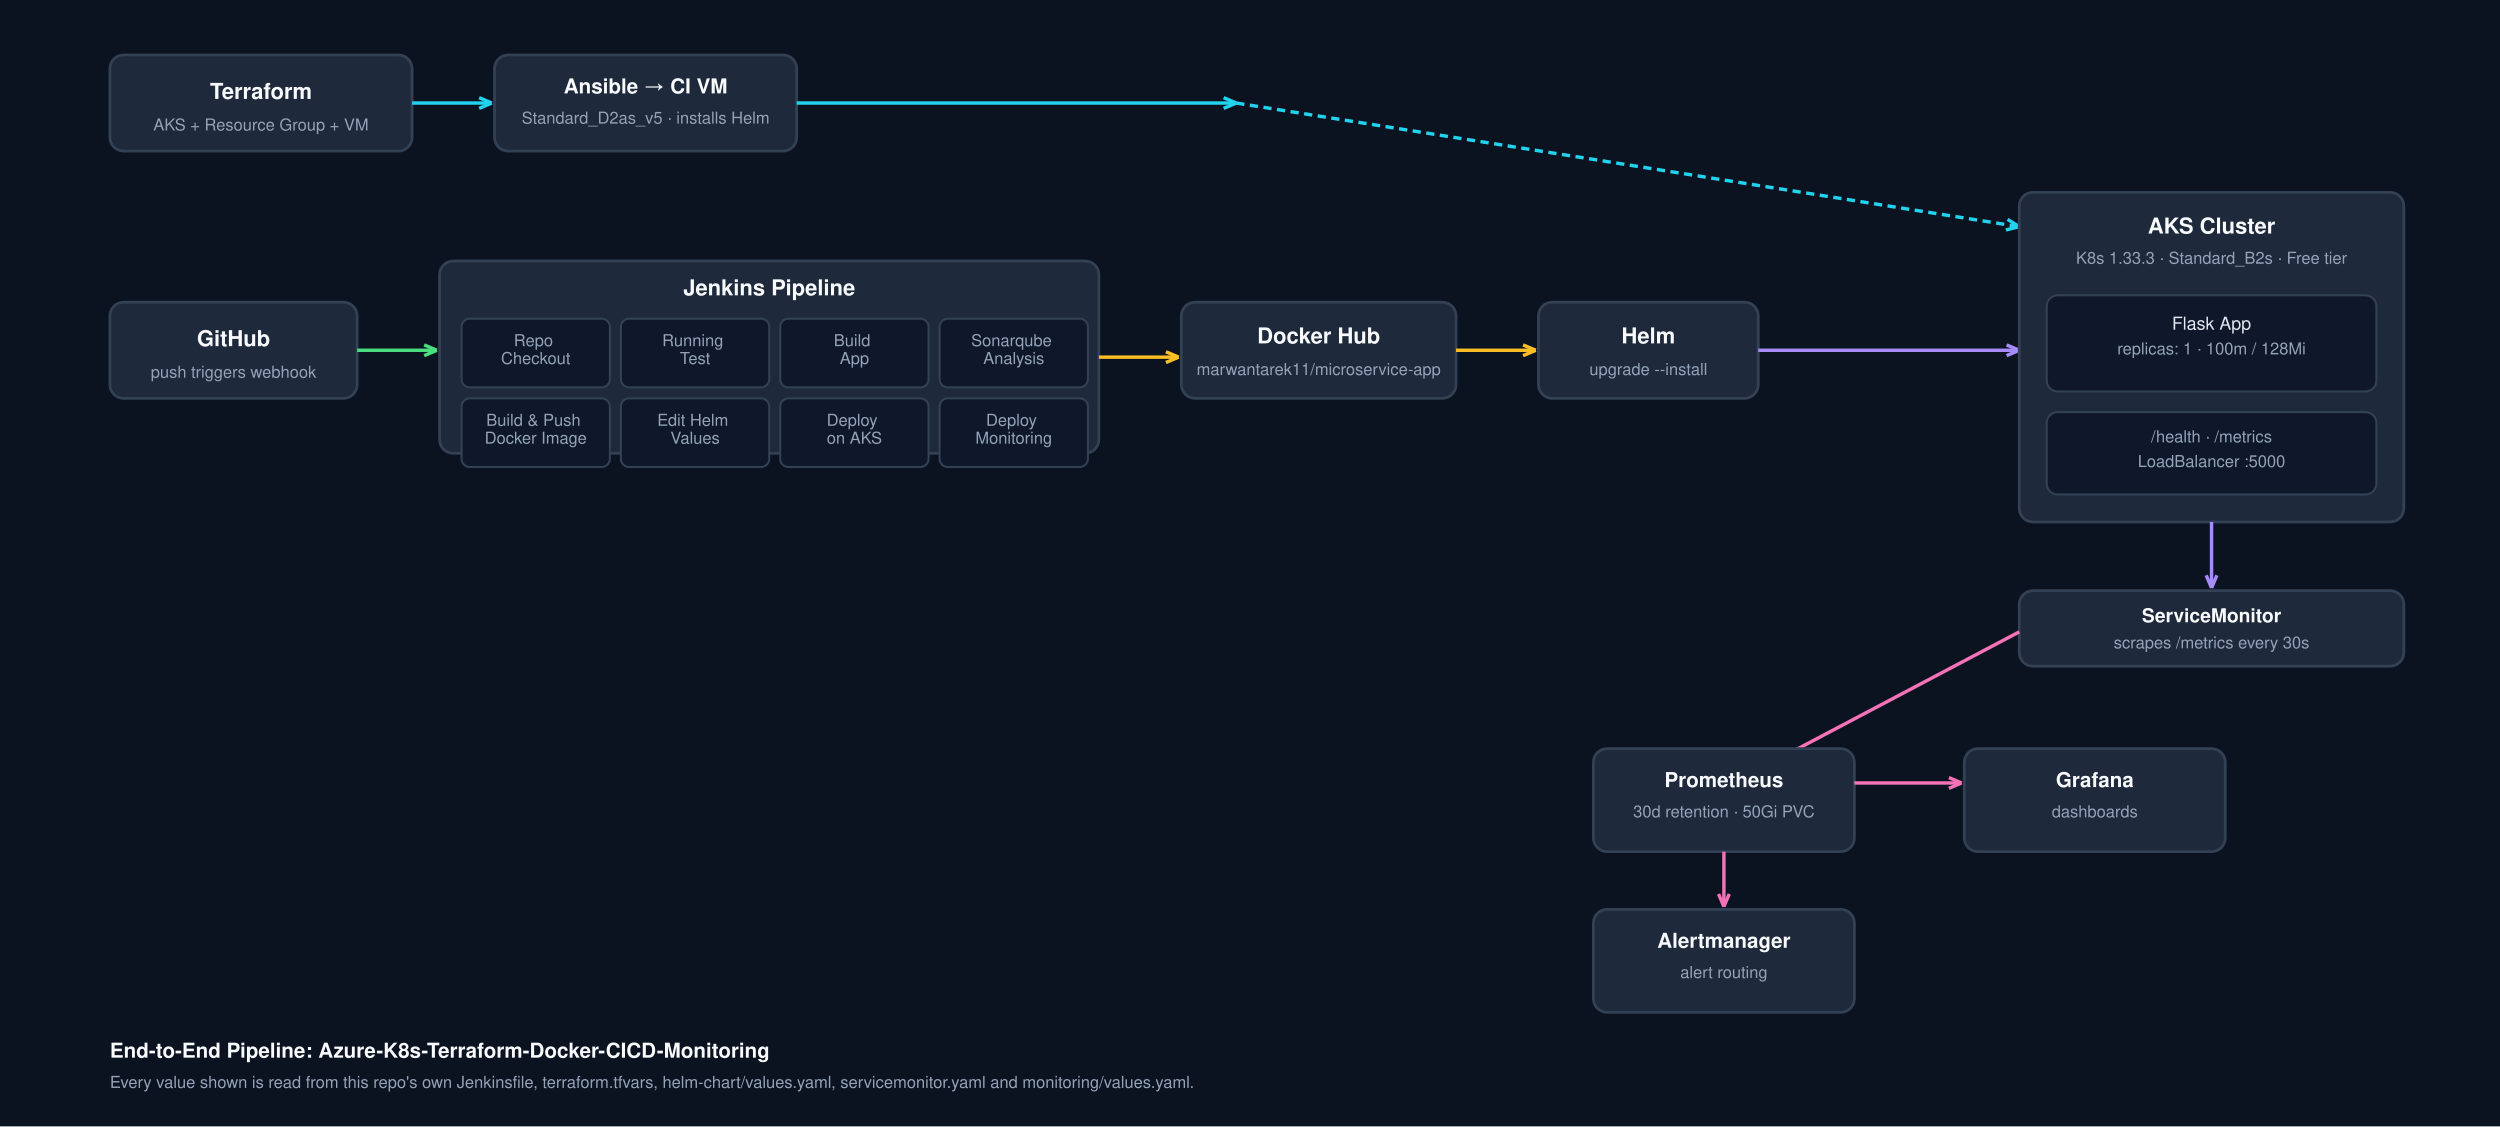
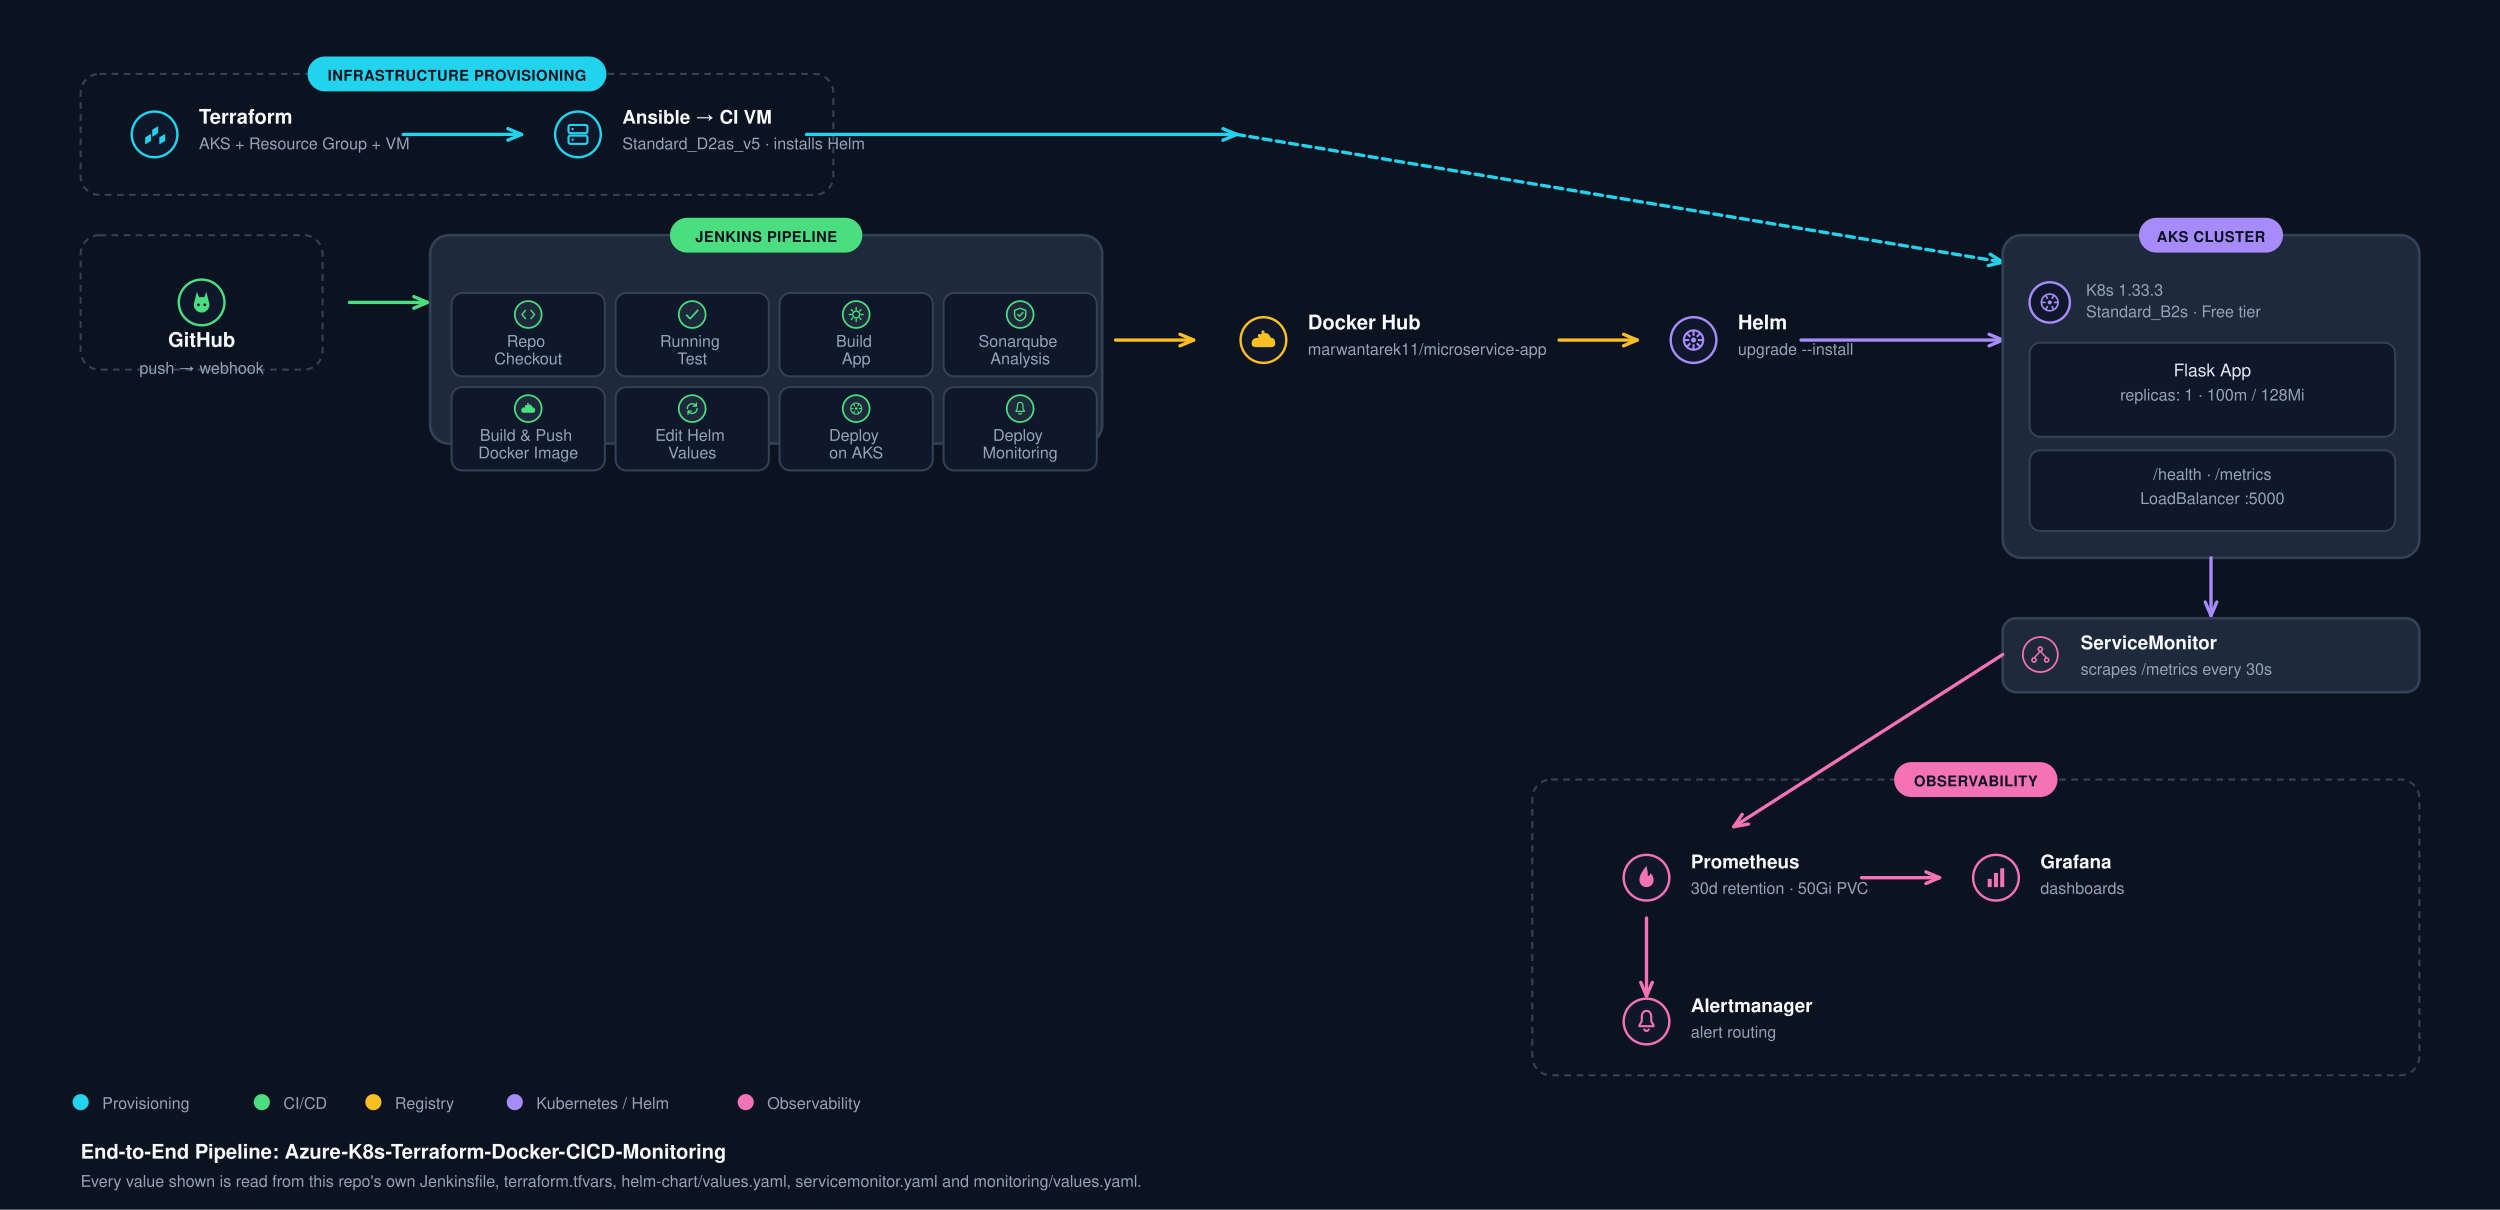
- <svg xmlns="http://www.w3.org/2000/svg" viewBox="0 0 1820 820" width="1820" height="820">
-   <rect width="1820" height="820" fill="#0b1220" />
+ <svg xmlns="http://www.w3.org/2000/svg" viewBox="0 0 1860 900" width="1860" height="900" role="img" aria-label="Animated CI/CD architecture: Terraform and Ansible provision Azure, GitHub triggers Jenkins through 8 real pipeline stages, the image goes to Docker Hub, Helm deploys to AKS, and a ServiceMonitor feeds Prometheus, Grafana and Alertmanager.">
+   <rect width="1860" height="900" fill="#0b1220" />
+   <defs>
+     <symbol id="ic-terraform" viewBox="0 0 24 24">
+       <polygon points="4,14.5 9,11.5 9,17.5 4,20.5" />
+       <polygon points="10,8 15,5 15,11 10,14" />
+       <polygon points="16,14.5 21,11.5 21,17.5 16,20.5" />
+     </symbol>
+     <symbol id="ic-ansible" viewBox="0 0 24 24">
+       <circle cx="12" cy="12" r="8.5" fill="none" stroke="currentColor" stroke-width="1.8" />
+       <circle cx="12" cy="12" r="2" />
+       <g stroke="currentColor" stroke-width="2" stroke-linecap="round">
+         <line x1="12" y1="6" x2="12" y2="9.2" />
+         <line x1="12" y1="15" x2="12" y2="18" />
+         <line x1="6" y1="12" x2="9.2" y2="12" />
+         <line x1="15" y1="12" x2="18" y2="12" />
+       </g>
+     </symbol>
+     <symbol id="ic-github" viewBox="0 0 24 24">
+       <polygon points="6,11 8,3 11.3,11.5" />
+       <polygon points="18,11 16,3 12.7,11.5" />
+       <circle cx="12" cy="14" r="6.6" />
+       <circle cx="9.3" cy="14" r="1.15" fill="#0b1220" />
+       <circle cx="14.7" cy="14" r="1.15" fill="#0b1220" />
+     </symbol>
+     <symbol id="ic-docker" viewBox="0 0 24 24">
+       <path d="M2 15 Q2 10 8 10 Q9 6 13 6 Q17 6 18 10 Q22 10 22 15 Q22 18 18 18 L6 18 Q2 18 2 15 Z" />
+       <rect x="7.4" y="7" width="2.4" height="2.4" />
+       <rect x="10.4" y="7" width="2.4" height="2.4" />
+       <rect x="10.4" y="4" width="2.4" height="2.4" />
+       <rect x="13.4" y="7" width="2.4" height="2.4" />
+     </symbol>
+     <symbol id="ic-k8s" viewBox="0 0 24 24">
+       <circle cx="12" cy="12" r="8" fill="none" stroke="currentColor" stroke-width="1.6" />
+       <circle cx="12" cy="12" r="2" />
+       <g stroke="currentColor" stroke-width="1.6">
+         <line x1="16" y1="12" x2="20" y2="12" />
+         <line x1="14" y1="15.5" x2="16" y2="18.9" />
+         <line x1="10" y1="15.5" x2="8" y2="18.9" />
+         <line x1="8" y1="12" x2="4" y2="12" />
+         <line x1="10" y1="8.5" x2="8" y2="5.1" />
+         <line x1="14" y1="8.5" x2="16" y2="5.1" />
+       </g>
+     </symbol>
+     <symbol id="ic-helm" viewBox="0 0 24 24">
+       <circle cx="12" cy="12" r="2.2" />
+       <circle cx="12" cy="12" r="8.2" fill="none" stroke="currentColor" stroke-width="1.8" />
+       <g stroke="currentColor" stroke-width="1.8">
+         <line x1="12" y1="3.8" x2="12" y2="8.4" />
+         <line x1="12" y1="15.6" x2="12" y2="20.2" />
+         <line x1="3.8" y1="12" x2="8.4" y2="12" />
+         <line x1="15.6" y1="12" x2="20.2" y2="12" />
+         <line x1="6.2" y1="6.2" x2="9.3" y2="9.3" />
+         <line x1="14.7" y1="14.7" x2="17.8" y2="17.8" />
+         <line x1="17.8" y1="6.2" x2="14.7" y2="9.3" />
+         <line x1="9.3" y1="14.7" x2="6.2" y2="17.8" />
+       </g>
+     </symbol>
+     <symbol id="ic-code" viewBox="0 0 24 24">
+       <path d="M8 6 L3 12 L8 18 M16 6 L21 12 L16 18" stroke="currentColor" fill="none" stroke-width="2" stroke-linecap="round" stroke-linejoin="round" />
+     </symbol>
+     <symbol id="ic-check" viewBox="0 0 24 24">
+       <path d="M4 13 L9 18 L20 6" stroke="currentColor" fill="none" stroke-width="2.4" stroke-linecap="round" stroke-linejoin="round" />
+     </symbol>
+     <symbol id="ic-gear" viewBox="0 0 24 24">
+       <circle cx="12" cy="12" r="5" stroke="currentColor" fill="none" stroke-width="2" />
+       <g stroke="currentColor" stroke-width="2" stroke-linecap="round">
+         <line x1="12" y1="2" x2="12" y2="5" />
+         <line x1="12" y1="19" x2="12" y2="22" />
+         <line x1="2" y1="12" x2="5" y2="12" />
+         <line x1="19" y1="12" x2="22" y2="12" />
+         <line x1="5" y1="5" x2="7" y2="7" />
+         <line x1="17" y1="17" x2="19" y2="19" />
+         <line x1="19" y1="5" x2="17" y2="7" />
+         <line x1="7" y1="17" x2="5" y2="19" />
+       </g>
+     </symbol>
+     <symbol id="ic-shield" viewBox="0 0 24 24">
+       <path d="M12 3 L20 6 V12 C20 17 16.5 20 12 21 C7.5 20 4 17 4 12 V6 Z" stroke="currentColor" fill="none" stroke-width="2" stroke-linejoin="round" />
+       <path d="M8.5 12 L11 14.5 L16 9" stroke="currentColor" fill="none" stroke-width="2" stroke-linecap="round" stroke-linejoin="round" />
+     </symbol>
+     <symbol id="ic-refresh" viewBox="0 0 24 24">
+       <path d="M5 12 A7 7 0 0 1 12 5 A7 7 0 0 1 18 8.5 M18 8.5 V4 M18 8.5 H13.5" stroke="currentColor" fill="none" stroke-width="2" stroke-linecap="round" stroke-linejoin="round" />
+       <path d="M19 12 A7 7 0 0 1 12 19 A7 7 0 0 1 6 15.5 M6 15.5 V20 M6 15.5 H10.5" stroke="currentColor" fill="none" stroke-width="2" stroke-linecap="round" stroke-linejoin="round" />
+     </symbol>
+     <symbol id="ic-bell" viewBox="0 0 24 24">
+       <path d="M12 3 C9.5 3 8 5 8 8 V11 C8 13 6 14 6 16 H18 C18 14 16 13 16 11 V8 C16 5 14.5 3 12 3 Z" stroke="currentColor" fill="none" stroke-width="1.8" stroke-linejoin="round" />
+       <path d="M10 18 A2 2 0 0 0 14 18" stroke="currentColor" fill="none" stroke-width="1.8" />
+     </symbol>
+     <symbol id="ic-flame" viewBox="0 0 24 24">
+       <path d="M12 2 C8 7 6 10 6 14 A6 6 0 0 0 18 14 C18 11 16.5 9 15 8 C15.3 10 14 11 13 10 C13.4 8 12.6 5 12 2 Z" />
+     </symbol>
+     <symbol id="ic-bars" viewBox="0 0 24 24">
+       <rect x="5" y="13" width="3.4" height="7" />
+       <rect x="10.3" y="8" width="3.4" height="12" />
+       <rect x="15.6" y="4" width="3.4" height="16" />
+     </symbol>
+     <symbol id="ic-network" viewBox="0 0 24 24">
+       <circle cx="12" cy="6" r="2.3" stroke="currentColor" fill="none" stroke-width="1.8" />
+       <circle cx="5" cy="18" r="2.3" stroke="currentColor" fill="none" stroke-width="1.8" />
+       <circle cx="19" cy="18" r="2.3" stroke="currentColor" fill="none" stroke-width="1.8" />
+       <path d="M12 8.3 L5 15.7 M12 8.3 L19 15.7" stroke="currentColor" fill="none" stroke-width="1.6" />
+     </symbol>
+     <symbol id="ic-server" viewBox="0 0 24 24">
+       <rect x="4" y="4" width="16" height="7" rx="1.5" stroke="currentColor" fill="none" stroke-width="1.8" />
+       <rect x="4" y="13" width="16" height="7" rx="1.5" stroke="currentColor" fill="none" stroke-width="1.8" />
+       <circle cx="7.5" cy="7.5" r="1" />
+       <circle cx="7.5" cy="16.5" r="1" />
+     </symbol>
+   </defs>
  <style>
  .lbl { font-family:-apple-system,BlinkMacSystemFont,Segoe UI,Helvetica,Arial,sans-serif; fill:#e2e8f0; }
  .lbl-sm { font-family:-apple-system,BlinkMacSystemFont,Segoe UI,Helvetica,Arial,sans-serif; fill:#94a3b8; font-size:12px; }
  .lbl-title { font-family:-apple-system,BlinkMacSystemFont,Segoe UI,Helvetica,Arial,sans-serif; fill:#f8fafc; font-weight:600; }
  .box { fill:#1e293b; stroke:#334155; stroke-width:2; }
  .chip { fill:#0f172a; stroke:#334155; stroke-width:1.5; }
-   .arrow { stroke-width:2.5; fill:none; }
-   .arrowhead { }
+   .group { fill:none; stroke:#334155; stroke-width:1.6; stroke-dasharray:5 4; }
+   .pill-txt { font-family:-apple-system,BlinkMacSystemFont,Segoe UI,Helvetica,Arial,sans-serif; fill:#0b1220; font-weight:700; font-size:11px; letter-spacing:.03em; }
  @keyframes seq_tf {
  0% { opacity: 0.22; filter: none; }
  0.0% { opacity: 0.22; filter: none; }
  2.0% { opacity: 1; filter: drop-shadow(0 0 6px #22d3ee); }
  94% { opacity: 1; filter: drop-shadow(0 0 6px #22d3ee); }
  100% { opacity: 0.22; filter: none; }
}
@keyframes seq_arrow_tf_vm {
  0% { opacity: 0.22; filter: none; }
  3.0% { opacity: 0.22; filter: none; }
  5.0% { opacity: 1; filter: drop-shadow(0 0 6px #22d3ee); }
  94% { opacity: 1; filter: drop-shadow(0 0 6px #22d3ee); }
  100% { opacity: 0.22; filter: none; }
}
@keyframes seq_vm {
  0% { opacity: 0.22; filter: none; }
  6.1% { opacity: 0.22; filter: none; }
  8.1% { opacity: 1; filter: drop-shadow(0 0 6px #22d3ee); }
  94% { opacity: 1; filter: drop-shadow(0 0 6px #22d3ee); }
  100% { opacity: 0.22; filter: none; }
}
@keyframes seq_arrow_vm_aksinfra {
  0% { opacity: 0.22; filter: none; }
  9.1% { opacity: 0.22; filter: none; }
  11.1% { opacity: 1; filter: drop-shadow(0 0 6px #22d3ee); }
  94% { opacity: 1; filter: drop-shadow(0 0 6px #22d3ee); }
  100% { opacity: 0.22; filter: none; }
}
@keyframes seq_aksinfra {
  0% { opacity: 0.22; filter: none; }
  12.1% { opacity: 0.22; filter: none; }
  14.1% { opacity: 1; filter: drop-shadow(0 0 6px #22d3ee); }
  94% { opacity: 1; filter: drop-shadow(0 0 6px #22d3ee); }
  100% { opacity: 0.22; filter: none; }
}
@keyframes seq_gh {
  0% { opacity: 0.22; filter: none; }
  15.2% { opacity: 0.22; filter: none; }
  17.2% { opacity: 1; filter: drop-shadow(0 0 6px #4ade80); }
  94% { opacity: 1; filter: drop-shadow(0 0 6px #4ade80); }
  100% { opacity: 0.22; filter: none; }
}
@keyframes seq_arrow_gh_jenkins {
  0% { opacity: 0.22; filter: none; }
  18.2% { opacity: 0.22; filter: none; }
  20.2% { opacity: 1; filter: drop-shadow(0 0 6px #4ade80); }
  94% { opacity: 1; filter: drop-shadow(0 0 6px #4ade80); }
  100% { opacity: 0.22; filter: none; }
}
@keyframes seq_jenkins {
  0% { opacity: 0.22; filter: none; }
  21.2% { opacity: 0.22; filter: none; }
  23.2% { opacity: 1; filter: drop-shadow(0 0 6px #4ade80); }
  94% { opacity: 1; filter: drop-shadow(0 0 6px #4ade80); }
  100% { opacity: 0.22; filter: none; }
}
@keyframes seq_j1 {
  0% { opacity: 0.22; filter: none; }
  24.3% { opacity: 0.22; filter: none; }
  26.3% { opacity: 1; filter: drop-shadow(0 0 6px #4ade80); }
  94% { opacity: 1; filter: drop-shadow(0 0 6px #4ade80); }
  100% { opacity: 0.22; filter: none; }
}
@keyframes seq_j2 {
  0% { opacity: 0.22; filter: none; }
  27.3% { opacity: 0.22; filter: none; }
  29.3% { opacity: 1; filter: drop-shadow(0 0 6px #4ade80); }
  94% { opacity: 1; filter: drop-shadow(0 0 6px #4ade80); }
  100% { opacity: 0.22; filter: none; }
}
@keyframes seq_j3 {
  0% { opacity: 0.22; filter: none; }
  30.3% { opacity: 0.22; filter: none; }
  32.3% { opacity: 1; filter: drop-shadow(0 0 6px #4ade80); }
  94% { opacity: 1; filter: drop-shadow(0 0 6px #4ade80); }
  100% { opacity: 0.22; filter: none; }
}
@keyframes seq_j4 {
  0% { opacity: 0.22; filter: none; }
  33.4% { opacity: 0.22; filter: none; }
  35.4% { opacity: 1; filter: drop-shadow(0 0 6px #4ade80); }
  94% { opacity: 1; filter: drop-shadow(0 0 6px #4ade80); }
  100% { opacity: 0.22; filter: none; }
}
@keyframes seq_j5 {
  0% { opacity: 0.22; filter: none; }
  36.4% { opacity: 0.22; filter: none; }
  38.4% { opacity: 1; filter: drop-shadow(0 0 6px #4ade80); }
  94% { opacity: 1; filter: drop-shadow(0 0 6px #4ade80); }
  100% { opacity: 0.22; filter: none; }
}
@keyframes seq_j6 {
  0% { opacity: 0.22; filter: none; }
  39.4% { opacity: 0.22; filter: none; }
  41.4% { opacity: 1; filter: drop-shadow(0 0 6px #4ade80); }
  94% { opacity: 1; filter: drop-shadow(0 0 6px #4ade80); }
  100% { opacity: 0.22; filter: none; }
}
@keyframes seq_j7 {
  0% { opacity: 0.22; filter: none; }
  42.5% { opacity: 0.22; filter: none; }
  44.5% { opacity: 1; filter: drop-shadow(0 0 6px #4ade80); }
  94% { opacity: 1; filter: drop-shadow(0 0 6px #4ade80); }
  100% { opacity: 0.22; filter: none; }
}
@keyframes seq_j8 {
  0% { opacity: 0.22; filter: none; }
  45.5% { opacity: 0.22; filter: none; }
  47.5% { opacity: 1; filter: drop-shadow(0 0 6px #4ade80); }
  94% { opacity: 1; filter: drop-shadow(0 0 6px #4ade80); }
  100% { opacity: 0.22; filter: none; }
}
@keyframes seq_arrow_jenkins_docker {
  0% { opacity: 0.22; filter: none; }
  48.6% { opacity: 0.22; filter: none; }
  50.6% { opacity: 1; filter: drop-shadow(0 0 6px #fbbf24); }
  94% { opacity: 1; filter: drop-shadow(0 0 6px #fbbf24); }
  100% { opacity: 0.22; filter: none; }
}
@keyframes seq_docker {
  0% { opacity: 0.22; filter: none; }
  51.6% { opacity: 0.22; filter: none; }
  53.6% { opacity: 1; filter: drop-shadow(0 0 6px #fbbf24); }
  94% { opacity: 1; filter: drop-shadow(0 0 6px #fbbf24); }
  100% { opacity: 0.22; filter: none; }
}
@keyframes seq_arrow_docker_helm {
  0% { opacity: 0.22; filter: none; }
  54.6% { opacity: 0.22; filter: none; }
  56.6% { opacity: 1; filter: drop-shadow(0 0 6px #fbbf24); }
  94% { opacity: 1; filter: drop-shadow(0 0 6px #fbbf24); }
  100% { opacity: 0.22; filter: none; }
}
@keyframes seq_helm {
  0% { opacity: 0.22; filter: none; }
  57.7% { opacity: 0.22; filter: none; }
  59.7% { opacity: 1; filter: drop-shadow(0 0 6px #a78bfa); }
  94% { opacity: 1; filter: drop-shadow(0 0 6px #a78bfa); }
  100% { opacity: 0.22; filter: none; }
}
@keyframes seq_arrow_helm_aks {
  0% { opacity: 0.22; filter: none; }
  60.7% { opacity: 0.22; filter: none; }
  62.7% { opacity: 1; filter: drop-shadow(0 0 6px #a78bfa); }
  94% { opacity: 1; filter: drop-shadow(0 0 6px #a78bfa); }
  100% { opacity: 0.22; filter: none; }
}
@keyframes seq_aksapp {
  0% { opacity: 0.22; filter: none; }
  63.7% { opacity: 0.22; filter: none; }
  65.7% { opacity: 1; filter: drop-shadow(0 0 6px #a78bfa); }
  94% { opacity: 1; filter: drop-shadow(0 0 6px #a78bfa); }
  100% { opacity: 0.22; filter: none; }
}
@keyframes seq_arrow_aks_sm {
  0% { opacity: 0.22; filter: none; }
  66.8% { opacity: 0.22; filter: none; }
  68.8% { opacity: 1; filter: drop-shadow(0 0 6px #a78bfa); }
  94% { opacity: 1; filter: drop-shadow(0 0 6px #a78bfa); }
  100% { opacity: 0.22; filter: none; }
}
@keyframes seq_sm {
  0% { opacity: 0.22; filter: none; }
  69.8% { opacity: 0.22; filter: none; }
  71.8% { opacity: 1; filter: drop-shadow(0 0 6px #f472b6); }
  94% { opacity: 1; filter: drop-shadow(0 0 6px #f472b6); }
  100% { opacity: 0.22; filter: none; }
}
@keyframes seq_arrow_sm_prom {
  0% { opacity: 0.22; filter: none; }
  72.8% { opacity: 0.22; filter: none; }
  74.8% { opacity: 1; filter: drop-shadow(0 0 6px #f472b6); }
  94% { opacity: 1; filter: drop-shadow(0 0 6px #f472b6); }
  100% { opacity: 0.22; filter: none; }
}
@keyframes seq_prom {
  0% { opacity: 0.22; filter: none; }
  75.9% { opacity: 0.22; filter: none; }
  77.9% { opacity: 1; filter: drop-shadow(0 0 6px #f472b6); }
  94% { opacity: 1; filter: drop-shadow(0 0 6px #f472b6); }
  100% { opacity: 0.22; filter: none; }
}
@keyframes seq_arrow_prom_graf {
  0% { opacity: 0.22; filter: none; }
  78.9% { opacity: 0.22; filter: none; }
  80.9% { opacity: 1; filter: drop-shadow(0 0 6px #f472b6); }
  94% { opacity: 1; filter: drop-shadow(0 0 6px #f472b6); }
  100% { opacity: 0.22; filter: none; }
}
@keyframes seq_graf {
  0% { opacity: 0.22; filter: none; }
  81.9% { opacity: 0.22; filter: none; }
  83.9% { opacity: 1; filter: drop-shadow(0 0 6px #f472b6); }
  94% { opacity: 1; filter: drop-shadow(0 0 6px #f472b6); }
  100% { opacity: 0.22; filter: none; }
}
@keyframes seq_arrow_prom_alert {
  0% { opacity: 0.22; filter: none; }
  85.0% { opacity: 0.22; filter: none; }
  87.0% { opacity: 1; filter: drop-shadow(0 0 6px #f472b6); }
  94% { opacity: 1; filter: drop-shadow(0 0 6px #f472b6); }
  100% { opacity: 0.22; filter: none; }
}
@keyframes seq_alert {
  0% { opacity: 0.22; filter: none; }
  88.0% { opacity: 0.22; filter: none; }
  90.0% { opacity: 1; filter: drop-shadow(0 0 6px #f472b6); }
  94% { opacity: 1; filter: drop-shadow(0 0 6px #f472b6); }
  100% { opacity: 0.22; filter: none; }
}
  .seq-tf { animation: seq_tf 18s ease-in-out infinite; }
.seq-arrow_tf_vm { animation: seq_arrow_tf_vm 18s ease-in-out infinite; }
.seq-vm { animation: seq_vm 18s ease-in-out infinite; }
.seq-arrow_vm_aksinfra { animation: seq_arrow_vm_aksinfra 18s ease-in-out infinite; }
.seq-aksinfra { animation: seq_aksinfra 18s ease-in-out infinite; }
.seq-gh { animation: seq_gh 18s ease-in-out infinite; }
.seq-arrow_gh_jenkins { animation: seq_arrow_gh_jenkins 18s ease-in-out infinite; }
.seq-jenkins { animation: seq_jenkins 18s ease-in-out infinite; }
.seq-j1 { animation: seq_j1 18s ease-in-out infinite; }
.seq-j2 { animation: seq_j2 18s ease-in-out infinite; }
.seq-j3 { animation: seq_j3 18s ease-in-out infinite; }
.seq-j4 { animation: seq_j4 18s ease-in-out infinite; }
.seq-j5 { animation: seq_j5 18s ease-in-out infinite; }
.seq-j6 { animation: seq_j6 18s ease-in-out infinite; }
.seq-j7 { animation: seq_j7 18s ease-in-out infinite; }
.seq-j8 { animation: seq_j8 18s ease-in-out infinite; }
.seq-arrow_jenkins_docker { animation: seq_arrow_jenkins_docker 18s ease-in-out infinite; }
.seq-docker { animation: seq_docker 18s ease-in-out infinite; }
.seq-arrow_docker_helm { animation: seq_arrow_docker_helm 18s ease-in-out infinite; }
.seq-helm { animation: seq_helm 18s ease-in-out infinite; }
.seq-arrow_helm_aks { animation: seq_arrow_helm_aks 18s ease-in-out infinite; }
.seq-aksapp { animation: seq_aksapp 18s ease-in-out infinite; }
.seq-arrow_aks_sm { animation: seq_arrow_aks_sm 18s ease-in-out infinite; }
.seq-sm { animation: seq_sm 18s ease-in-out infinite; }
.seq-arrow_sm_prom { animation: seq_arrow_sm_prom 18s ease-in-out infinite; }
.seq-prom { animation: seq_prom 18s ease-in-out infinite; }
.seq-arrow_prom_graf { animation: seq_arrow_prom_graf 18s ease-in-out infinite; }
.seq-graf { animation: seq_graf 18s ease-in-out infinite; }
.seq-arrow_prom_alert { animation: seq_arrow_prom_alert 18s ease-in-out infinite; }
.seq-alert { animation: seq_alert 18s ease-in-out infinite; }
</style>
+   <g class="group">
+     <rect x="60" y="55" width="560" height="90" rx="14" class="group" />
+   </g>
+   <rect x="228.8" y="42" width="222.4" height="26" rx="13" class="" />
+   <rect x="228.8" y="42" width="222.4" height="26" rx="13" fill="#22d3ee" />
+   <text x="340" y="60" class="pill-txt" font-size="14" text-anchor="middle">INFRASTRUCTURE PROVISIONING</text>
  <g class="seq-tf">
-     <rect x="80" y="40" width="220" height="70" rx="10" class="box" />
-     <text x="190" y="72" class="lbl-title" font-size="16" text-anchor="middle">Terraform</text>
-     <text x="190" y="95" class="lbl-sm" font-size="14" text-anchor="middle">AKS + Resource Group + VM</text>
+     <circle cx="115" cy="100" r="17" fill="#0f172a" stroke="#22d3ee" stroke-width="1.8" />
+     <g color="#22d3ee" fill="#22d3ee" transform="translate(104.46,89.46)">
+       <use href="#ic-terraform" width="21.08" height="21.08" />
+     </g>
+     <text x="148" y="92" class="lbl-title" font-size="15" text-anchor="start">Terraform</text>
+     <text x="148" y="111" class="lbl-sm" font-size="14" text-anchor="start">AKS + Resource Group + VM</text>
  </g>
  <g class="seq-arrow_tf_vm">
-     <line x1="300" y1="75" x2="358" y2="75" stroke="#22d3ee" class="arrow" />
-     <line x1="358" y1="75" x2="348.8" y2="78.9" stroke="#22d3ee" stroke-width="2.5" />
-     <line x1="358" y1="75" x2="348.8" y2="71.1" stroke="#22d3ee" stroke-width="2.5" />
+     <line x1="300" y1="100" x2="388" y2="100" stroke="#22d3ee" stroke-width="2.5" stroke-linecap="round" fill="none" />
+     <line x1="388" y1="100" x2="377.9" y2="104.3" stroke="#22d3ee" stroke-width="2.5" stroke-linecap="round" />
+     <line x1="388" y1="100" x2="377.9" y2="95.7" stroke="#22d3ee" stroke-width="2.5" stroke-linecap="round" />
  </g>
  <g class="seq-vm">
-     <rect x="360" y="40" width="220" height="70" rx="10" class="box" />
-     <text x="470" y="68" class="lbl-title" font-size="15" text-anchor="middle">Ansible → CI VM</text>
-     <text x="470" y="90" class="lbl-sm" font-size="14" text-anchor="middle">Standard_D2as_v5 · installs Helm</text>
+     <circle cx="430" cy="100" r="17" fill="#0f172a" stroke="#22d3ee" stroke-width="1.8" />
+     <g color="#22d3ee" fill="#22d3ee" transform="translate(419.46,89.46)">
+       <use href="#ic-server" width="21.08" height="21.08" />
+     </g>
+     <text x="463" y="92" class="lbl-title" font-size="14" text-anchor="start">Ansible → CI VM</text>
+     <text x="463" y="111" class="lbl-sm" font-size="14" text-anchor="start">Standard_D2as_v5 · installs Helm</text>
  </g>
  <g class="seq-arrow_vm_aksinfra">
-     <line x1="580" y1="75" x2="900" y2="75" stroke="#22d3ee" class="arrow" />
-     <line x1="900" y1="75" x2="890.8" y2="78.9" stroke="#22d3ee" stroke-width="2.5" />
-     <line x1="900" y1="75" x2="890.8" y2="71.1" stroke="#22d3ee" stroke-width="2.5" />
+     <line x1="600" y1="100" x2="920" y2="100" stroke="#22d3ee" stroke-width="2.5" stroke-linecap="round" fill="none" />
+     <line x1="920" y1="100" x2="909.9" y2="104.3" stroke="#22d3ee" stroke-width="2.5" stroke-linecap="round" />
+     <line x1="920" y1="100" x2="909.9" y2="95.7" stroke="#22d3ee" stroke-width="2.5" stroke-linecap="round" />
  </g>
  <g class="seq-arrow_vm_aksinfra">
-     <line x1="900" y1="75" x2="1470" y2="165" stroke="#22d3ee" class="arrow" stroke-dasharray="6 4" />
-     <line x1="1470" y1="165" x2="1460.3" y2="167.4" stroke="#22d3ee" stroke-width="2.5" />
-     <line x1="1470" y1="165" x2="1461.5" y2="159.7" stroke="#22d3ee" stroke-width="2.5" />
+     <line x1="920" y1="100" x2="1490" y2="195" stroke="#22d3ee" stroke-width="2.5" stroke-linecap="round" fill="none" stroke-dasharray="6 4" />
+     <line x1="1490" y1="195" x2="1479.3" y2="197.6" stroke="#22d3ee" stroke-width="2.5" stroke-linecap="round" />
+     <line x1="1490" y1="195" x2="1480.7" y2="189.1" stroke="#22d3ee" stroke-width="2.5" stroke-linecap="round" />
+   </g>
+   <g class="group">
+     <rect x="60" y="175" width="180" height="100" rx="14" class="group" />
  </g>
  <g class="seq-gh">
-     <rect x="80" y="220" width="180" height="70" rx="10" class="box" />
-     <text x="170" y="252" class="lbl-title" font-size="16" text-anchor="middle">GitHub</text>
-     <text x="170" y="275" class="lbl-sm" font-size="14" text-anchor="middle">push triggers webhook</text>
+     <circle cx="150" cy="225" r="17" fill="#0f172a" stroke="#4ade80" stroke-width="1.8" />
+     <g color="#4ade80" fill="#4ade80" transform="translate(139.46,214.46)">
+       <use href="#ic-github" width="21.08" height="21.08" />
+     </g>
+     <text x="150" y="258" class="lbl-title" font-size="15" text-anchor="middle">GitHub</text>
+     <text x="150" y="278" class="lbl-sm" font-size="14" text-anchor="middle">push → webhook</text>
  </g>
  <g class="seq-arrow_gh_jenkins">
-     <line x1="260" y1="255" x2="318" y2="255" stroke="#4ade80" class="arrow" />
-     <line x1="318" y1="255" x2="308.8" y2="258.9" stroke="#4ade80" stroke-width="2.5" />
-     <line x1="318" y1="255" x2="308.8" y2="251.1" stroke="#4ade80" stroke-width="2.5" />
+     <line x1="260" y1="225" x2="318" y2="225" stroke="#4ade80" stroke-width="2.5" stroke-linecap="round" fill="none" />
+     <line x1="318" y1="225" x2="307.9" y2="229.3" stroke="#4ade80" stroke-width="2.5" stroke-linecap="round" />
+     <line x1="318" y1="225" x2="307.9" y2="220.7" stroke="#4ade80" stroke-width="2.5" stroke-linecap="round" />
  </g>
  <g class="seq-jenkins">
-     <rect x="320" y="190" width="480" height="140" rx="10" class="box" />
-     <text x="560" y="215" class="lbl-title" font-size="16" text-anchor="middle">Jenkins Pipeline</text>
-   </g>
+     <rect x="320" y="175" width="500" height="155" rx="14" class="box" />
+   </g>
+   <rect x="498.4" y="162" width="143.2" height="26" rx="13" class="" />
+   <rect x="498.4" y="162" width="143.2" height="26" rx="13" fill="#4ade80" />
+   <text x="570" y="180" class="pill-txt" font-size="14" text-anchor="middle">JENKINS PIPELINE</text>
  <g class="seq-j1">
-     <rect x="336" y="232" width="108" height="50" rx="6" class="chip" />
-     <text x="390.0" y="252" class="lbl-sm" text-anchor="middle" font-size="11">
-       <tspan x="390.0" dy="0">Repo</tspan>
-       <tspan x="390.0" dy="13">Checkout</tspan>
+     <rect x="336" y="218" width="114" height="62" rx="8" class="chip" />
+     <circle cx="393.0" cy="234" r="10" fill="#1e293b" stroke="#4ade80" stroke-width="1.3" />
+     <g color="#4ade80" fill="#4ade80" transform="translate(386.8,227.8)">
+       <use href="#ic-code" width="12.4" height="12.4" />
+     </g>
+     <text x="393.0" y="258" class="lbl-sm" text-anchor="middle" font-size="11">
+       <tspan x="393.0" dy="0">Repo</tspan>
+       <tspan x="393.0" dy="13">Checkout</tspan>
    </text>
  </g>
  <g class="seq-j2">
-     <rect x="452" y="232" width="108" height="50" rx="6" class="chip" />
-     <text x="506.0" y="252" class="lbl-sm" text-anchor="middle" font-size="11">
-       <tspan x="506.0" dy="0">Running</tspan>
-       <tspan x="506.0" dy="13">Test</tspan>
+     <rect x="458" y="218" width="114" height="62" rx="8" class="chip" />
+     <circle cx="515.0" cy="234" r="10" fill="#1e293b" stroke="#4ade80" stroke-width="1.3" />
+     <g color="#4ade80" fill="#4ade80" transform="translate(508.8,227.8)">
+       <use href="#ic-check" width="12.4" height="12.4" />
+     </g>
+     <text x="515.0" y="258" class="lbl-sm" text-anchor="middle" font-size="11">
+       <tspan x="515.0" dy="0">Running</tspan>
+       <tspan x="515.0" dy="13">Test</tspan>
    </text>
  </g>
  <g class="seq-j3">
-     <rect x="568" y="232" width="108" height="50" rx="6" class="chip" />
-     <text x="622.0" y="252" class="lbl-sm" text-anchor="middle" font-size="11">
-       <tspan x="622.0" dy="0">Build</tspan>
-       <tspan x="622.0" dy="13">App</tspan>
+     <rect x="580" y="218" width="114" height="62" rx="8" class="chip" />
+     <circle cx="637.0" cy="234" r="10" fill="#1e293b" stroke="#4ade80" stroke-width="1.3" />
+     <g color="#4ade80" fill="#4ade80" transform="translate(630.8,227.8)">
+       <use href="#ic-gear" width="12.4" height="12.4" />
+     </g>
+     <text x="637.0" y="258" class="lbl-sm" text-anchor="middle" font-size="11">
+       <tspan x="637.0" dy="0">Build</tspan>
+       <tspan x="637.0" dy="13">App</tspan>
    </text>
  </g>
  <g class="seq-j4">
-     <rect x="684" y="232" width="108" height="50" rx="6" class="chip" />
-     <text x="738.0" y="252" class="lbl-sm" text-anchor="middle" font-size="11">
-       <tspan x="738.0" dy="0">Sonarqube</tspan>
-       <tspan x="738.0" dy="13">Analysis</tspan>
+     <rect x="702" y="218" width="114" height="62" rx="8" class="chip" />
+     <circle cx="759.0" cy="234" r="10" fill="#1e293b" stroke="#4ade80" stroke-width="1.3" />
+     <g color="#4ade80" fill="#4ade80" transform="translate(752.8,227.8)">
+       <use href="#ic-shield" width="12.4" height="12.4" />
+     </g>
+     <text x="759.0" y="258" class="lbl-sm" text-anchor="middle" font-size="11">
+       <tspan x="759.0" dy="0">Sonarqube</tspan>
+       <tspan x="759.0" dy="13">Analysis</tspan>
    </text>
  </g>
  <g class="seq-j5">
-     <rect x="336" y="290" width="108" height="50" rx="6" class="chip" />
-     <text x="390.0" y="310" class="lbl-sm" text-anchor="middle" font-size="11">
-       <tspan x="390.0" dy="0">Build &amp; Push</tspan>
-       <tspan x="390.0" dy="13">Docker Image</tspan>
+     <rect x="336" y="288" width="114" height="62" rx="8" class="chip" />
+     <circle cx="393.0" cy="304" r="10" fill="#1e293b" stroke="#4ade80" stroke-width="1.3" />
+     <g color="#4ade80" fill="#4ade80" transform="translate(386.8,297.8)">
+       <use href="#ic-docker" width="12.4" height="12.4" />
+     </g>
+     <text x="393.0" y="328" class="lbl-sm" text-anchor="middle" font-size="11">
+       <tspan x="393.0" dy="0">Build &amp; Push</tspan>
+       <tspan x="393.0" dy="13">Docker Image</tspan>
    </text>
  </g>
  <g class="seq-j6">
-     <rect x="452" y="290" width="108" height="50" rx="6" class="chip" />
-     <text x="506.0" y="310" class="lbl-sm" text-anchor="middle" font-size="11">
-       <tspan x="506.0" dy="0">Edit Helm</tspan>
-       <tspan x="506.0" dy="13">Values</tspan>
+     <rect x="458" y="288" width="114" height="62" rx="8" class="chip" />
+     <circle cx="515.0" cy="304" r="10" fill="#1e293b" stroke="#4ade80" stroke-width="1.3" />
+     <g color="#4ade80" fill="#4ade80" transform="translate(508.8,297.8)">
+       <use href="#ic-refresh" width="12.4" height="12.4" />
+     </g>
+     <text x="515.0" y="328" class="lbl-sm" text-anchor="middle" font-size="11">
+       <tspan x="515.0" dy="0">Edit Helm</tspan>
+       <tspan x="515.0" dy="13">Values</tspan>
    </text>
  </g>
  <g class="seq-j7">
-     <rect x="568" y="290" width="108" height="50" rx="6" class="chip" />
-     <text x="622.0" y="310" class="lbl-sm" text-anchor="middle" font-size="11">
-       <tspan x="622.0" dy="0">Deploy</tspan>
-       <tspan x="622.0" dy="13">on AKS</tspan>
+     <rect x="580" y="288" width="114" height="62" rx="8" class="chip" />
+     <circle cx="637.0" cy="304" r="10" fill="#1e293b" stroke="#4ade80" stroke-width="1.3" />
+     <g color="#4ade80" fill="#4ade80" transform="translate(630.8,297.8)">
+       <use href="#ic-k8s" width="12.4" height="12.4" />
+     </g>
+     <text x="637.0" y="328" class="lbl-sm" text-anchor="middle" font-size="11">
+       <tspan x="637.0" dy="0">Deploy</tspan>
+       <tspan x="637.0" dy="13">on AKS</tspan>
    </text>
  </g>
  <g class="seq-j8">
-     <rect x="684" y="290" width="108" height="50" rx="6" class="chip" />
-     <text x="738.0" y="310" class="lbl-sm" text-anchor="middle" font-size="11">
-       <tspan x="738.0" dy="0">Deploy</tspan>
-       <tspan x="738.0" dy="13">Monitoring</tspan>
+     <rect x="702" y="288" width="114" height="62" rx="8" class="chip" />
+     <circle cx="759.0" cy="304" r="10" fill="#1e293b" stroke="#4ade80" stroke-width="1.3" />
+     <g color="#4ade80" fill="#4ade80" transform="translate(752.8,297.8)">
+       <use href="#ic-bell" width="12.4" height="12.4" />
+     </g>
+     <text x="759.0" y="328" class="lbl-sm" text-anchor="middle" font-size="11">
+       <tspan x="759.0" dy="0">Deploy</tspan>
+       <tspan x="759.0" dy="13">Monitoring</tspan>
    </text>
  </g>
  <g class="seq-arrow_jenkins_docker">
-     <line x1="800" y1="260" x2="858" y2="260" stroke="#fbbf24" class="arrow" />
-     <line x1="858" y1="260" x2="848.8" y2="263.9" stroke="#fbbf24" stroke-width="2.5" />
-     <line x1="858" y1="260" x2="848.8" y2="256.1" stroke="#fbbf24" stroke-width="2.5" />
+     <line x1="830" y1="253" x2="888" y2="253" stroke="#fbbf24" stroke-width="2.5" stroke-linecap="round" fill="none" />
+     <line x1="888" y1="253" x2="877.9" y2="257.3" stroke="#fbbf24" stroke-width="2.5" stroke-linecap="round" />
+     <line x1="888" y1="253" x2="877.9" y2="248.7" stroke="#fbbf24" stroke-width="2.5" stroke-linecap="round" />
  </g>
  <g class="seq-docker">
-     <rect x="860" y="220" width="200" height="70" rx="10" class="box" />
-     <text x="960" y="250" class="lbl-title" font-size="16" text-anchor="middle">Docker Hub</text>
-     <text x="960" y="273" class="lbl-sm" font-size="11" text-anchor="middle">marwantarek11/microservice-app</text>
+     <circle cx="940" cy="253" r="17" fill="#0f172a" stroke="#fbbf24" stroke-width="1.8" />
+     <g color="#fbbf24" fill="#fbbf24" transform="translate(929.46,242.46)">
+       <use href="#ic-docker" width="21.08" height="21.08" />
+     </g>
+     <text x="973" y="245" class="lbl-title" font-size="15" text-anchor="start">Docker Hub</text>
+     <text x="973" y="264" class="lbl-sm" font-size="11" text-anchor="start">marwantarek11/microservice-app</text>
  </g>
  <g class="seq-arrow_docker_helm">
-     <line x1="1060" y1="255" x2="1118" y2="255" stroke="#fbbf24" class="arrow" />
-     <line x1="1118" y1="255" x2="1108.8" y2="258.9" stroke="#fbbf24" stroke-width="2.5" />
-     <line x1="1118" y1="255" x2="1108.8" y2="251.1" stroke="#fbbf24" stroke-width="2.5" />
+     <line x1="1160" y1="253" x2="1218" y2="253" stroke="#fbbf24" stroke-width="2.5" stroke-linecap="round" fill="none" />
+     <line x1="1218" y1="253" x2="1207.9" y2="257.3" stroke="#fbbf24" stroke-width="2.5" stroke-linecap="round" />
+     <line x1="1218" y1="253" x2="1207.9" y2="248.7" stroke="#fbbf24" stroke-width="2.5" stroke-linecap="round" />
  </g>
  <g class="seq-helm">
-     <rect x="1120" y="220" width="160" height="70" rx="10" class="box" />
-     <text x="1200" y="250" class="lbl-title" font-size="16" text-anchor="middle">Helm</text>
-     <text x="1200" y="273" class="lbl-sm" font-size="14" text-anchor="middle">upgrade --install</text>
+     <circle cx="1260" cy="253" r="17" fill="#0f172a" stroke="#a78bfa" stroke-width="1.8" />
+     <g color="#a78bfa" fill="#a78bfa" transform="translate(1249.46,242.46)">
+       <use href="#ic-helm" width="21.08" height="21.08" />
+     </g>
+     <text x="1293" y="245" class="lbl-title" font-size="15" text-anchor="start">Helm</text>
+     <text x="1293" y="264" class="lbl-sm" font-size="14" text-anchor="start">upgrade --install</text>
  </g>
  <g class="seq-arrow_helm_aks">
-     <line x1="1280" y1="255" x2="1470" y2="255" stroke="#a78bfa" class="arrow" />
-     <line x1="1470" y1="255" x2="1460.8" y2="258.9" stroke="#a78bfa" stroke-width="2.5" />
-     <line x1="1470" y1="255" x2="1460.8" y2="251.1" stroke="#a78bfa" stroke-width="2.5" />
+     <line x1="1340" y1="253" x2="1490" y2="253" stroke="#a78bfa" stroke-width="2.5" stroke-linecap="round" fill="none" />
+     <line x1="1490" y1="253" x2="1479.9" y2="257.3" stroke="#a78bfa" stroke-width="2.5" stroke-linecap="round" />
+     <line x1="1490" y1="253" x2="1479.9" y2="248.7" stroke="#a78bfa" stroke-width="2.5" stroke-linecap="round" />
  </g>
  <g class="seq-aksapp">
-     <rect x="1470" y="140" width="280" height="240" rx="10" class="box" />
-     <text x="1610" y="170" class="lbl-title" font-size="16" text-anchor="middle">AKS Cluster</text>
-     <text x="1610" y="192" class="lbl-sm" font-size="11" text-anchor="middle">K8s 1.33.3 · Standard_B2s · Free tier</text>
-     <rect x="1490" y="215" width="240" height="70" rx="8" class="chip" />
-     <text x="1610" y="240" class="lbl" font-size="13" text-anchor="middle">Flask App</text>
-     <text x="1610" y="258" class="lbl-sm" font-size="11" text-anchor="middle">replicas: 1 · 100m / 128Mi</text>
-     <rect x="1490" y="300" width="240" height="60" rx="8" class="chip" />
-     <text x="1610" y="322" class="lbl-sm" font-size="11" text-anchor="middle">/health · /metrics</text>
-     <text x="1610" y="340" class="lbl-sm" font-size="11" text-anchor="middle">LoadBalancer :5000</text>
+     <rect x="1490" y="175" width="310" height="240" rx="14" class="box" />
+   </g>
+   <rect x="1591.4" y="162" width="107.2" height="26" rx="13" class="" />
+   <rect x="1591.4" y="162" width="107.2" height="26" rx="13" fill="#a78bfa" />
+   <text x="1645" y="180" class="pill-txt" font-size="14" text-anchor="middle">AKS CLUSTER</text>
+   <g class="seq-aksapp">
+     <circle cx="1525" cy="225" r="15" fill="#0f172a" stroke="#a78bfa" stroke-width="1.8" />
+     <g color="#a78bfa" fill="#a78bfa" transform="translate(1515.7,215.7)">
+       <use href="#ic-k8s" width="18.6" height="18.6" />
+     </g>
+     <text x="1552" y="220" class="lbl-sm" font-size="11" text-anchor="start">K8s 1.33.3</text>
+     <text x="1552" y="236" class="lbl-sm" font-size="11" text-anchor="start">Standard_B2s · Free tier</text>
+     <rect x="1510" y="255" width="272" height="70" rx="8" class="chip" />
+     <text x="1646" y="280" class="lbl" font-size="13" text-anchor="middle">Flask App</text>
+     <text x="1646" y="298" class="lbl-sm" font-size="11" text-anchor="middle">replicas: 1 · 100m / 128Mi</text>
+     <rect x="1510" y="335" width="272" height="60" rx="8" class="chip" />
+     <text x="1646" y="357" class="lbl-sm" font-size="11" text-anchor="middle">/health · /metrics</text>
+     <text x="1646" y="375" class="lbl-sm" font-size="11" text-anchor="middle">LoadBalancer :5000</text>
  </g>
  <g class="seq-arrow_aks_sm">
-     <line x1="1610" y1="380" x2="1610" y2="428" stroke="#a78bfa" class="arrow" />
-     <line x1="1610" y1="428" x2="1606.1" y2="418.8" stroke="#a78bfa" stroke-width="2.5" />
-     <line x1="1610" y1="428" x2="1613.9" y2="418.8" stroke="#a78bfa" stroke-width="2.5" />
+     <line x1="1645" y1="415" x2="1645" y2="458" stroke="#a78bfa" stroke-width="2.5" stroke-linecap="round" fill="none" />
+     <line x1="1645" y1="458" x2="1640.7" y2="447.9" stroke="#a78bfa" stroke-width="2.5" stroke-linecap="round" />
+     <line x1="1645" y1="458" x2="1649.3" y2="447.9" stroke="#a78bfa" stroke-width="2.5" stroke-linecap="round" />
  </g>
  <g class="seq-sm">
-     <rect x="1470" y="430" width="280" height="55" rx="10" class="box" />
-     <text x="1610" y="453" class="lbl-title" font-size="14" text-anchor="middle">ServiceMonitor</text>
-     <text x="1610" y="472" class="lbl-sm" font-size="11" text-anchor="middle">scrapes /metrics every 30s</text>
-   </g>
+     <rect x="1490" y="460" width="310" height="55" rx="10" class="box" />
+     <circle cx="1518" cy="487" r="13" fill="#1e293b" stroke="#f472b6" stroke-width="1.3" />
+     <g color="#f472b6" fill="#f472b6" transform="translate(1509.94,478.94)">
+       <use href="#ic-network" width="16.12" height="16.12" />
+     </g>
+     <text x="1548" y="483" class="lbl-title" font-size="14" text-anchor="start">ServiceMonitor</text>
+     <text x="1548" y="502" class="lbl-sm" font-size="11" text-anchor="start">scrapes /metrics every 30s</text>
+   </g>
+   <g class="group">
+     <rect x="1140" y="580" width="660" height="220" rx="14" class="group" />
+   </g>
+   <rect x="1409.2" y="567" width="121.6" height="26" rx="13" class="" />
+   <rect x="1409.2" y="567" width="121.6" height="26" rx="13" fill="#f472b6" />
+   <text x="1470" y="585" class="pill-txt" font-size="14" text-anchor="middle">OBSERVABILITY</text>
  <g class="seq-arrow_sm_prom">
-     <line x1="1470" y1="460" x2="1290" y2="555" stroke="#f472b6" class="arrow" />
-     <line x1="1290" y1="555" x2="1296.3" y2="547.3" stroke="#f472b6" stroke-width="2.5" />
-     <line x1="1290" y1="555" x2="1300.0" y2="554.1" stroke="#f472b6" stroke-width="2.5" />
+     <line x1="1490" y1="487" x2="1290" y2="615" stroke="#f472b6" stroke-width="2.5" stroke-linecap="round" fill="none" />
+     <line x1="1290" y1="615" x2="1296.2" y2="605.9" stroke="#f472b6" stroke-width="2.5" stroke-linecap="round" />
+     <line x1="1290" y1="615" x2="1300.8" y2="613.1" stroke="#f472b6" stroke-width="2.5" stroke-linecap="round" />
  </g>
  <g class="seq-prom">
-     <rect x="1160" y="545" width="190" height="75" rx="10" class="box" />
-     <text x="1255" y="573" class="lbl-title" font-size="15" text-anchor="middle">Prometheus</text>
-     <text x="1255" y="595" class="lbl-sm" font-size="11" text-anchor="middle">30d retention · 50Gi PVC</text>
+     <circle cx="1225" cy="653" r="17" fill="#0f172a" stroke="#f472b6" stroke-width="1.8" />
+     <g color="#f472b6" fill="#f472b6" transform="translate(1214.46,642.46)">
+       <use href="#ic-flame" width="21.08" height="21.08" />
+     </g>
+     <text x="1258" y="646" class="lbl-title" font-size="14" text-anchor="start">Prometheus</text>
+     <text x="1258" y="665" class="lbl-sm" font-size="11" text-anchor="start">30d retention · 50Gi PVC</text>
  </g>
  <g class="seq-arrow_prom_graf">
-     <line x1="1350" y1="570" x2="1428" y2="570" stroke="#f472b6" class="arrow" />
-     <line x1="1428" y1="570" x2="1418.8" y2="573.9" stroke="#f472b6" stroke-width="2.5" />
-     <line x1="1428" y1="570" x2="1418.8" y2="566.1" stroke="#f472b6" stroke-width="2.5" />
+     <line x1="1385" y1="653" x2="1443" y2="653" stroke="#f472b6" stroke-width="2.5" stroke-linecap="round" fill="none" />
+     <line x1="1443" y1="653" x2="1432.9" y2="657.3" stroke="#f472b6" stroke-width="2.5" stroke-linecap="round" />
+     <line x1="1443" y1="653" x2="1432.9" y2="648.7" stroke="#f472b6" stroke-width="2.5" stroke-linecap="round" />
  </g>
  <g class="seq-graf">
-     <rect x="1430" y="545" width="190" height="75" rx="10" class="box" />
-     <text x="1525" y="573" class="lbl-title" font-size="15" text-anchor="middle">Grafana</text>
-     <text x="1525" y="595" class="lbl-sm" font-size="14" text-anchor="middle">dashboards</text>
+     <circle cx="1485" cy="653" r="17" fill="#0f172a" stroke="#f472b6" stroke-width="1.8" />
+     <g color="#f472b6" fill="#f472b6" transform="translate(1474.46,642.46)">
+       <use href="#ic-bars" width="21.08" height="21.08" />
+     </g>
+     <text x="1518" y="646" class="lbl-title" font-size="14" text-anchor="start">Grafana</text>
+     <text x="1518" y="665" class="lbl-sm" font-size="14" text-anchor="start">dashboards</text>
  </g>
  <g class="seq-arrow_prom_alert">
-     <line x1="1255" y1="620" x2="1255" y2="660" stroke="#f472b6" class="arrow" />
-     <line x1="1255" y1="660" x2="1251.1" y2="650.8" stroke="#f472b6" stroke-width="2.5" />
-     <line x1="1255" y1="660" x2="1258.9" y2="650.8" stroke="#f472b6" stroke-width="2.5" />
+     <line x1="1225" y1="683" x2="1225" y2="741" stroke="#f472b6" stroke-width="2.5" stroke-linecap="round" fill="none" />
+     <line x1="1225" y1="741" x2="1220.7" y2="730.9" stroke="#f472b6" stroke-width="2.5" stroke-linecap="round" />
+     <line x1="1225" y1="741" x2="1229.3" y2="730.9" stroke="#f472b6" stroke-width="2.5" stroke-linecap="round" />
  </g>
  <g class="seq-alert">
-     <rect x="1160" y="662" width="190" height="75" rx="10" class="box" />
-     <text x="1255" y="690" class="lbl-title" font-size="15" text-anchor="middle">Alertmanager</text>
-     <text x="1255" y="712" class="lbl-sm" font-size="14" text-anchor="middle">alert routing</text>
-   </g>
-   <text x="80" y="770" class="lbl-title" font-size="15">End-to-End Pipeline: Azure-K8s-Terraform-Docker-CICD-Monitoring</text>
-   <text x="80" y="792" class="lbl-sm" font-size="12">Every value shown is read from this repo's own Jenkinsfile, terraform.tfvars, helm-chart/values.yaml, servicemonitor.yaml and monitoring/values.yaml.</text>
+     <circle cx="1225" cy="760" r="17" fill="#0f172a" stroke="#f472b6" stroke-width="1.8" />
+     <g color="#f472b6" fill="#f472b6" transform="translate(1214.46,749.46)">
+       <use href="#ic-bell" width="21.08" height="21.08" />
+     </g>
+     <text x="1258" y="753" class="lbl-title" font-size="14" text-anchor="start">Alertmanager</text>
+     <text x="1258" y="772" class="lbl-sm" font-size="14" text-anchor="start">alert routing</text>
+   </g>
+   <circle cx="60" cy="820" r="6" fill="#22d3ee" />
+   <text x="76" y="825" class="lbl-sm" font-size="12" text-anchor="start">Provisioning</text>
+   <circle cx="194.8" cy="820" r="6" fill="#4ade80" />
+   <text x="210.8" y="825" class="lbl-sm" font-size="12" text-anchor="start">CI/CD</text>
+   <circle cx="277.8" cy="820" r="6" fill="#fbbf24" />
+   <text x="293.8" y="825" class="lbl-sm" font-size="12" text-anchor="start">Registry</text>
+   <circle cx="383.0" cy="820" r="6" fill="#a78bfa" />
+   <text x="399.0" y="825" class="lbl-sm" font-size="12" text-anchor="start">Kubernetes / Helm</text>
+   <circle cx="554.8" cy="820" r="6" fill="#f472b6" />
+   <text x="570.8" y="825" class="lbl-sm" font-size="12" text-anchor="start">Observability</text>
+   <text x="60" y="862" class="lbl-title" font-size="15" text-anchor="start">End-to-End Pipeline: Azure-K8s-Terraform-Docker-CICD-Monitoring</text>
+   <text x="60" y="883" class="lbl-sm" font-size="12" text-anchor="start">Every value shown is read from this repo's own Jenkinsfile, terraform.tfvars, helm-chart/values.yaml, servicemonitor.yaml and monitoring/values.yaml.</text>
</svg>
